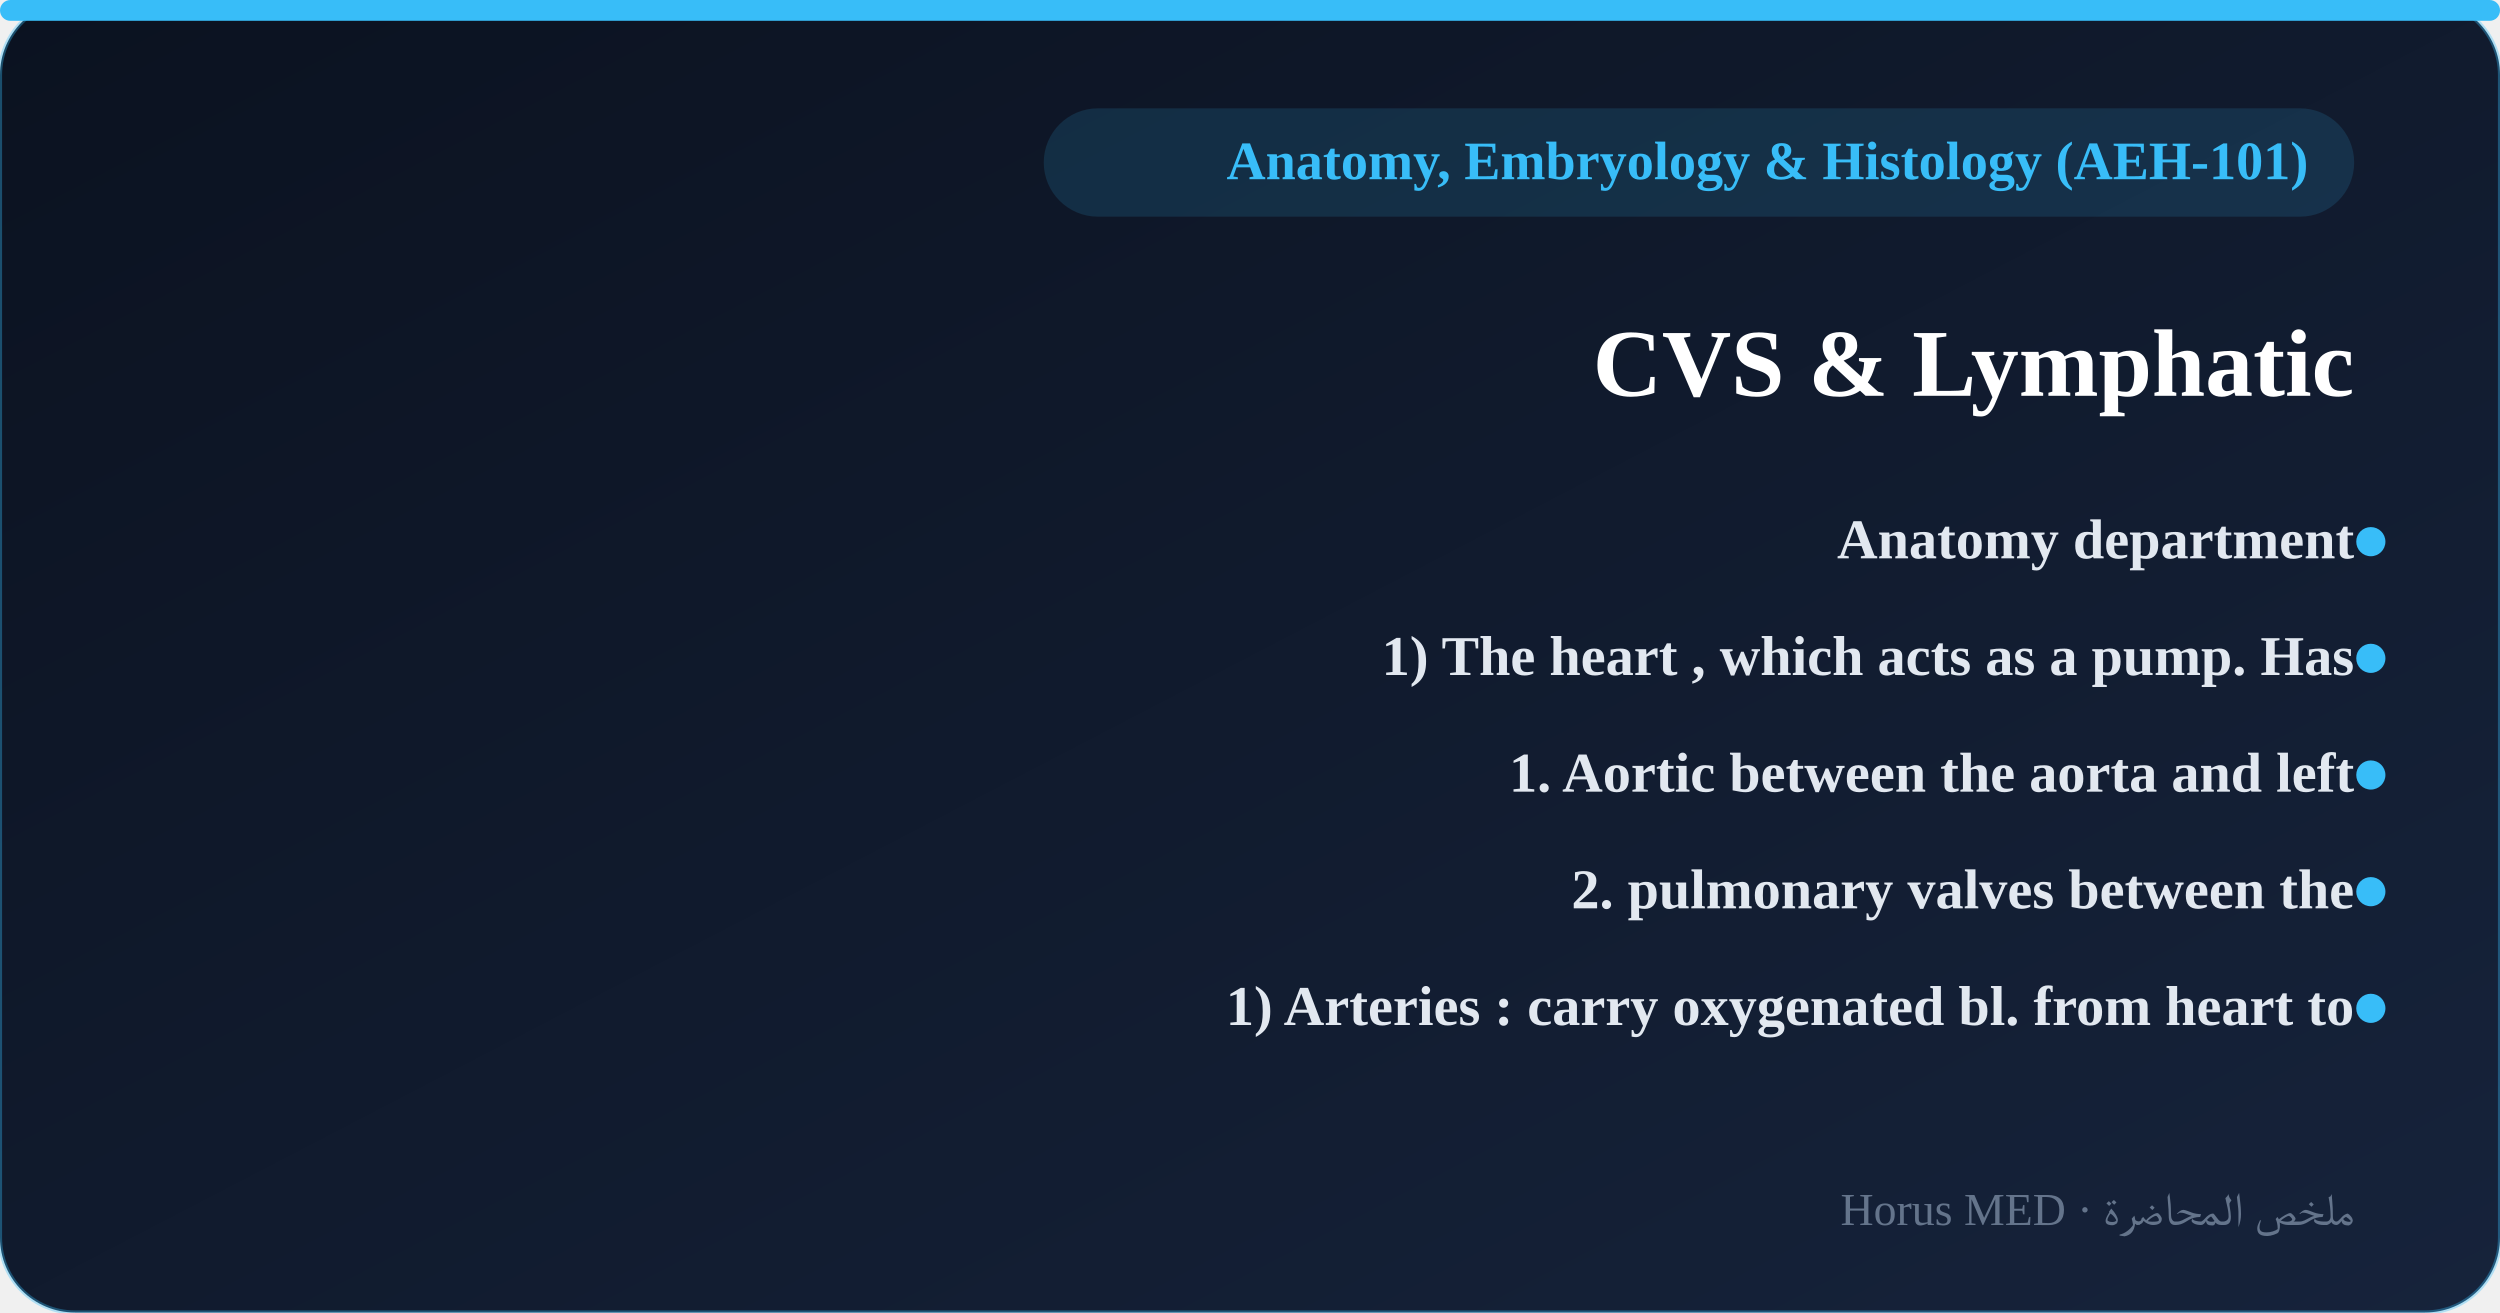
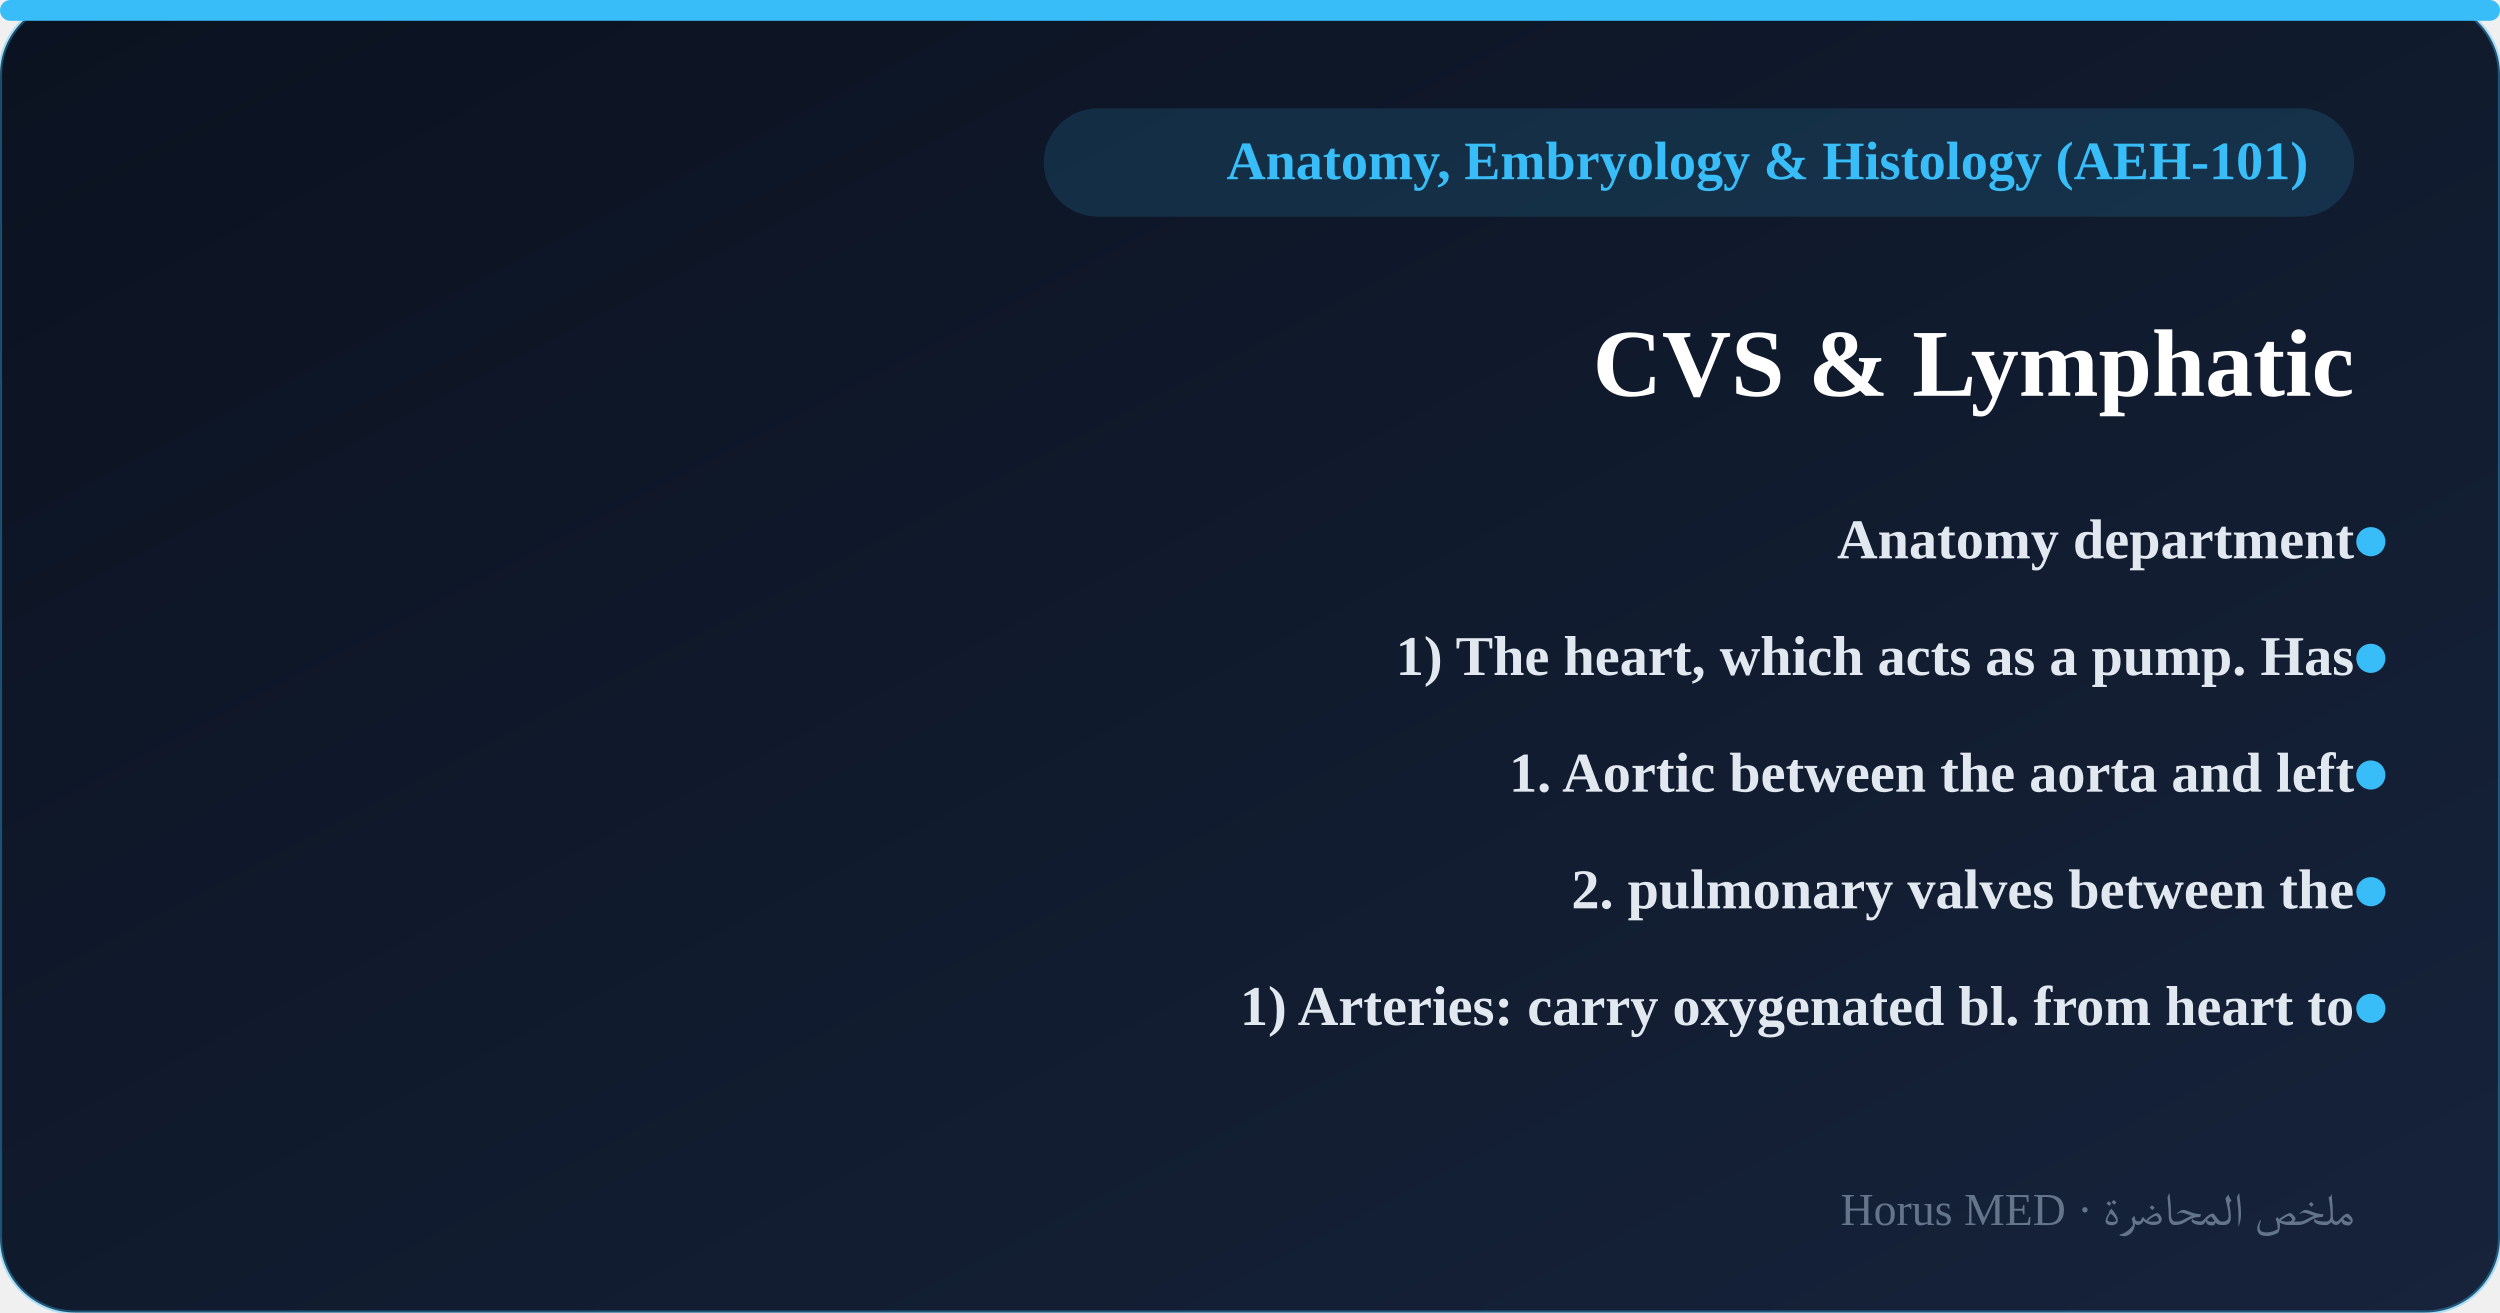
<svg xmlns="http://www.w3.org/2000/svg" width="1200" height="630" viewBox="0 0 1200 630">
  <defs>
    <linearGradient id="bg" x1="0" y1="0" x2="1" y2="1">
      <stop offset="0" stop-color="#0b1220" />
      <stop offset="1" stop-color="#16233b" />
    </linearGradient>
  </defs>
  <rect width="1200" height="630" rx="36" fill="url(#bg)" />
  <rect width="1200" height="630" rx="36" fill="none" stroke="#38bdf8" stroke-opacity="0.35" stroke-width="2" />
  <rect x="0" y="0" width="1200" height="10" rx="5" fill="#38bdf8" />
  <rect x="501" y="52" width="629" height="52" rx="26" fill="#38bdf8" fill-opacity="0.14" />
  <text x="1108" y="86" text-anchor="end" font-size="26" fill="#38bdf8" font-weight="700">Anatomy, Embryology &amp; Histology (AEH-101)</text>
  <text x="1130" y="190" text-anchor="end" font-size="46" fill="#ffffff" font-weight="800">
    <tspan x="1130" dy="0">CVS &amp; Lymphatic</tspan>
  </text>
  <circle cx="1138" cy="260" r="7" fill="#38bdf8" />
  <text x="1130" y="268" text-anchor="end" font-size="27" fill="#e2e8f0" font-weight="600">Anatomy department</text>
  <circle cx="1138" cy="316" r="7" fill="#38bdf8" />
-   <text x="1130" y="324" text-anchor="end" font-size="27" fill="#e2e8f0" font-weight="600">1) The heart , which acts as a pump. Has</text>
+   <text x="1130" y="324" text-anchor="end" font-size="27" fill="#e2e8f0" font-weight="600">1) The heart, which acts as a pump. Has</text>
  <circle cx="1138" cy="372" r="7" fill="#38bdf8" />
  <text x="1130" y="380" text-anchor="end" font-size="27" fill="#e2e8f0" font-weight="600">1. Aortic between the aorta and left</text>
  <circle cx="1138" cy="428" r="7" fill="#38bdf8" />
  <text x="1130" y="436" text-anchor="end" font-size="27" fill="#e2e8f0" font-weight="600">2. pulmonary valves between the</text>
  <circle cx="1138" cy="484" r="7" fill="#38bdf8" />
-   <text x="1130" y="492" text-anchor="end" font-size="27" fill="#e2e8f0" font-weight="600">1) Arteries : carry oxygenated bl. from heart to</text>
+   <text x="1130" y="492" text-anchor="end" font-size="27" fill="#e2e8f0" font-weight="600">1) Arteries: carry oxygenated bl. from heart to</text>
  <text x="1130" y="588" text-anchor="end" font-size="22" fill="#64748b">Horus MED · ملخص المحاضرة</text>
</svg>
